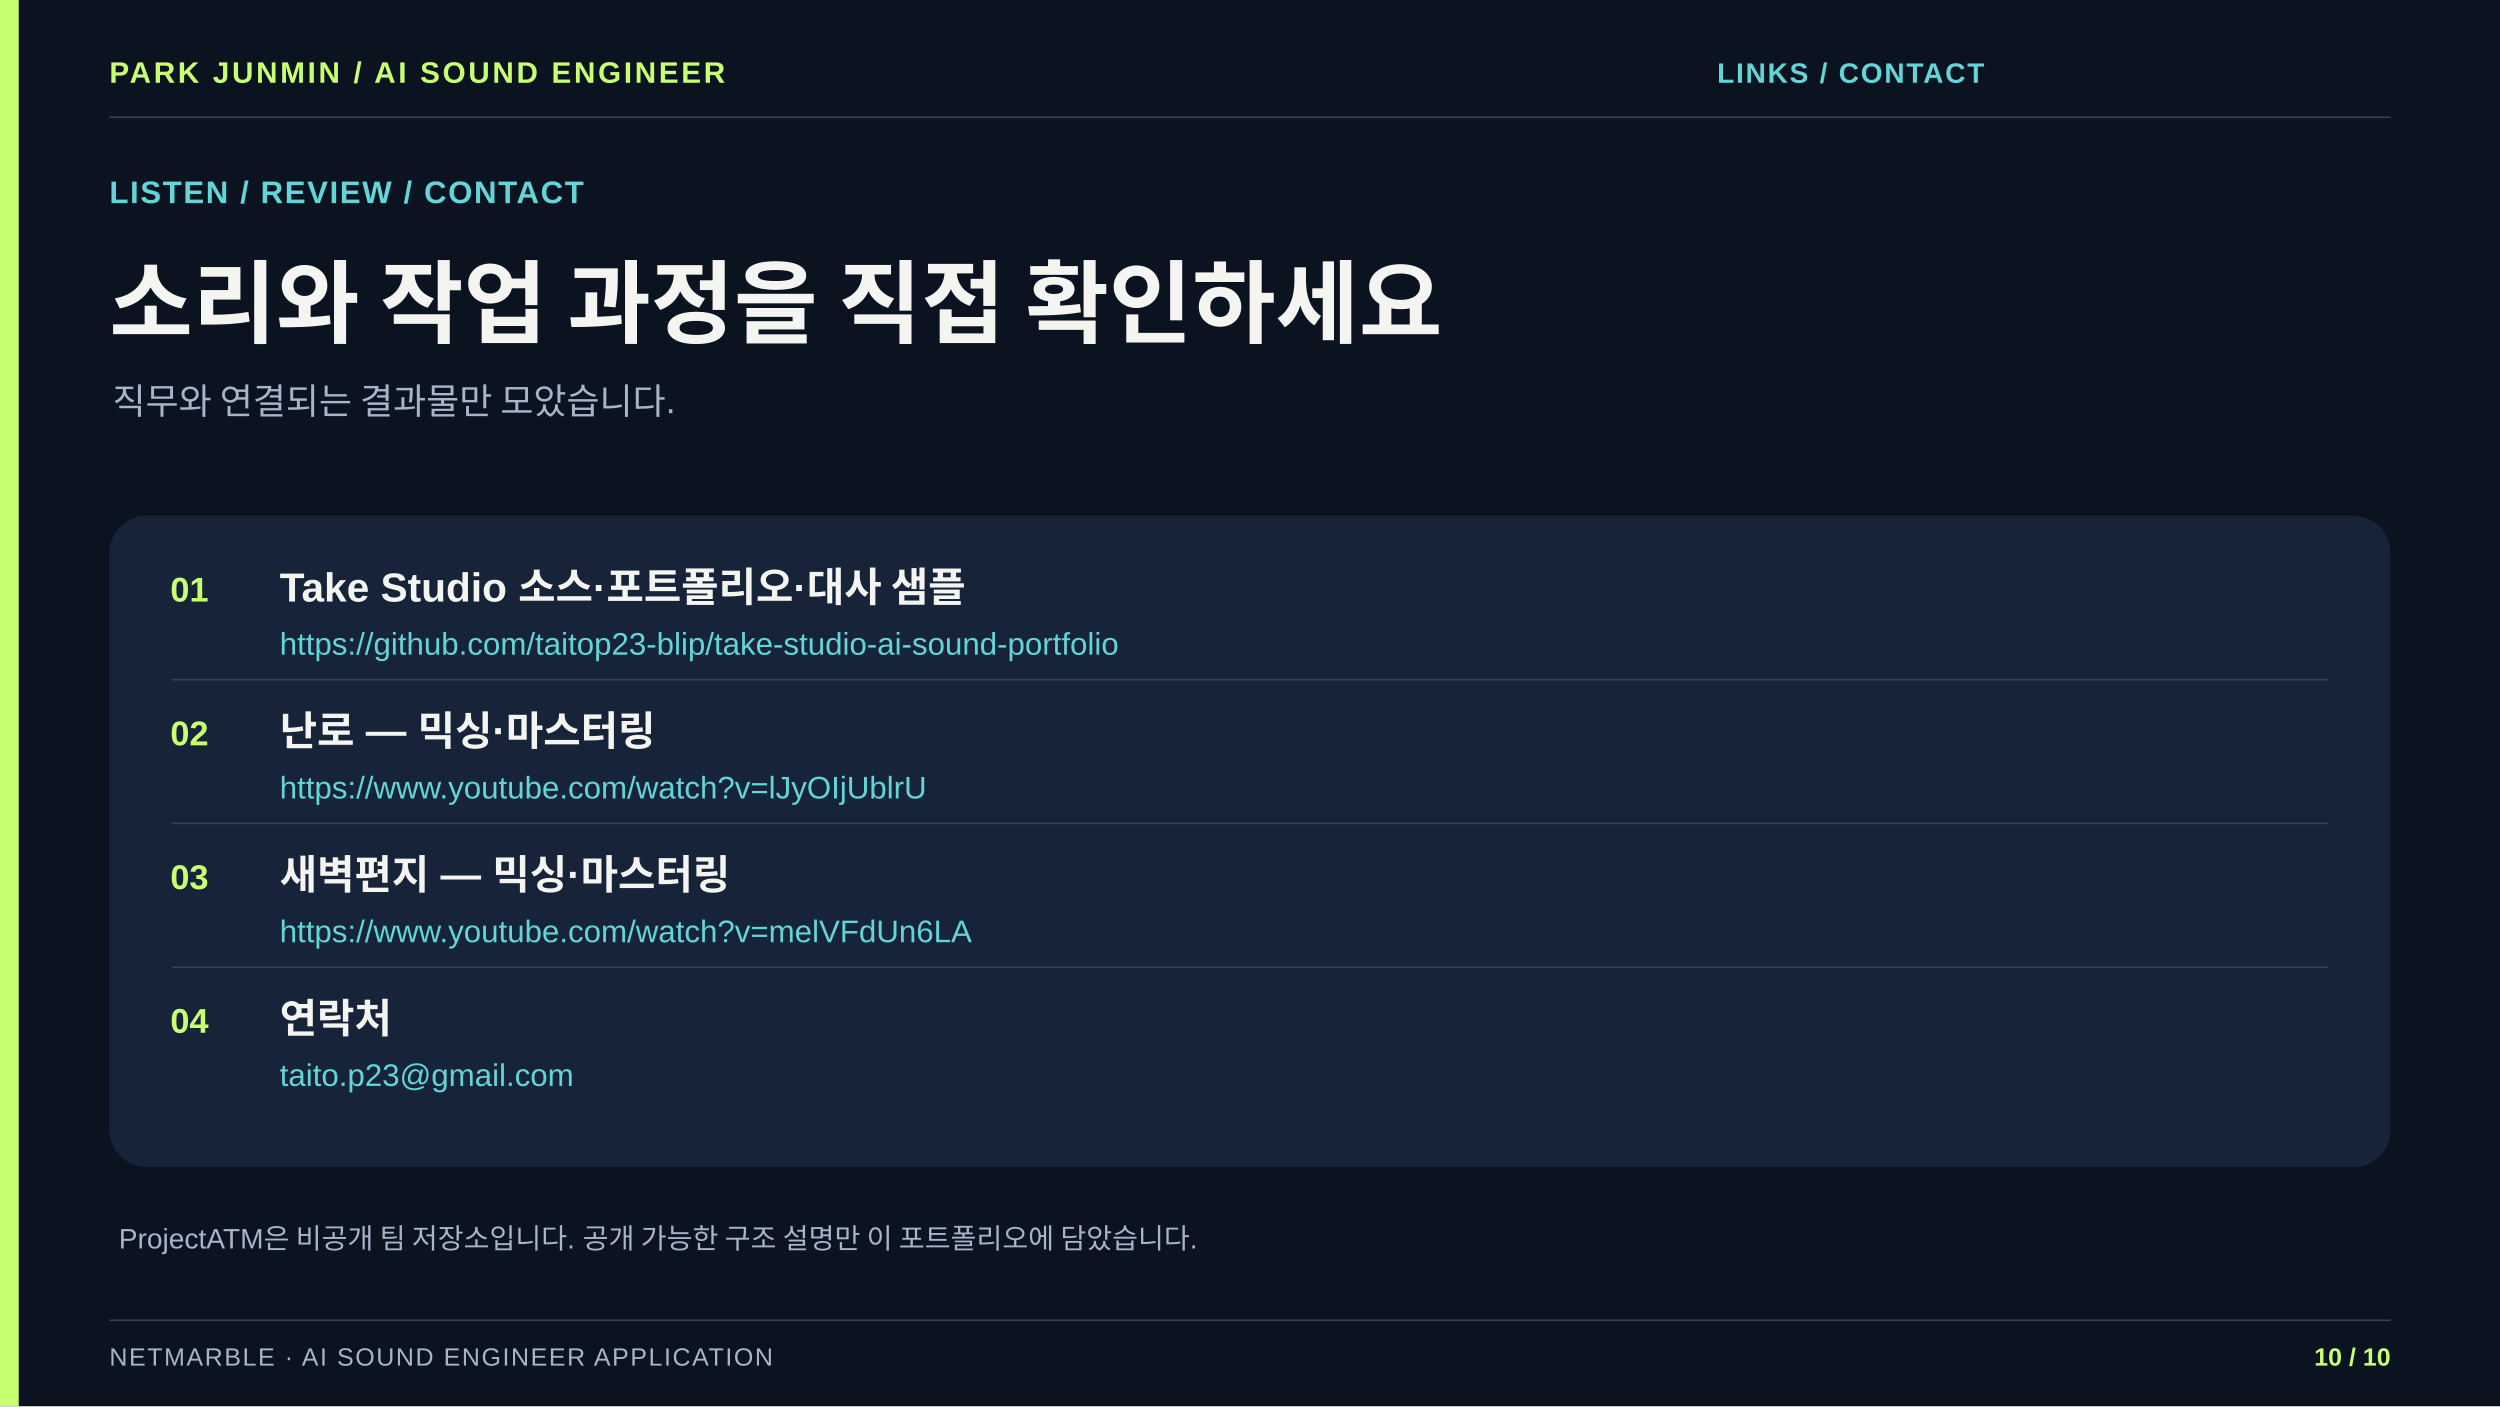
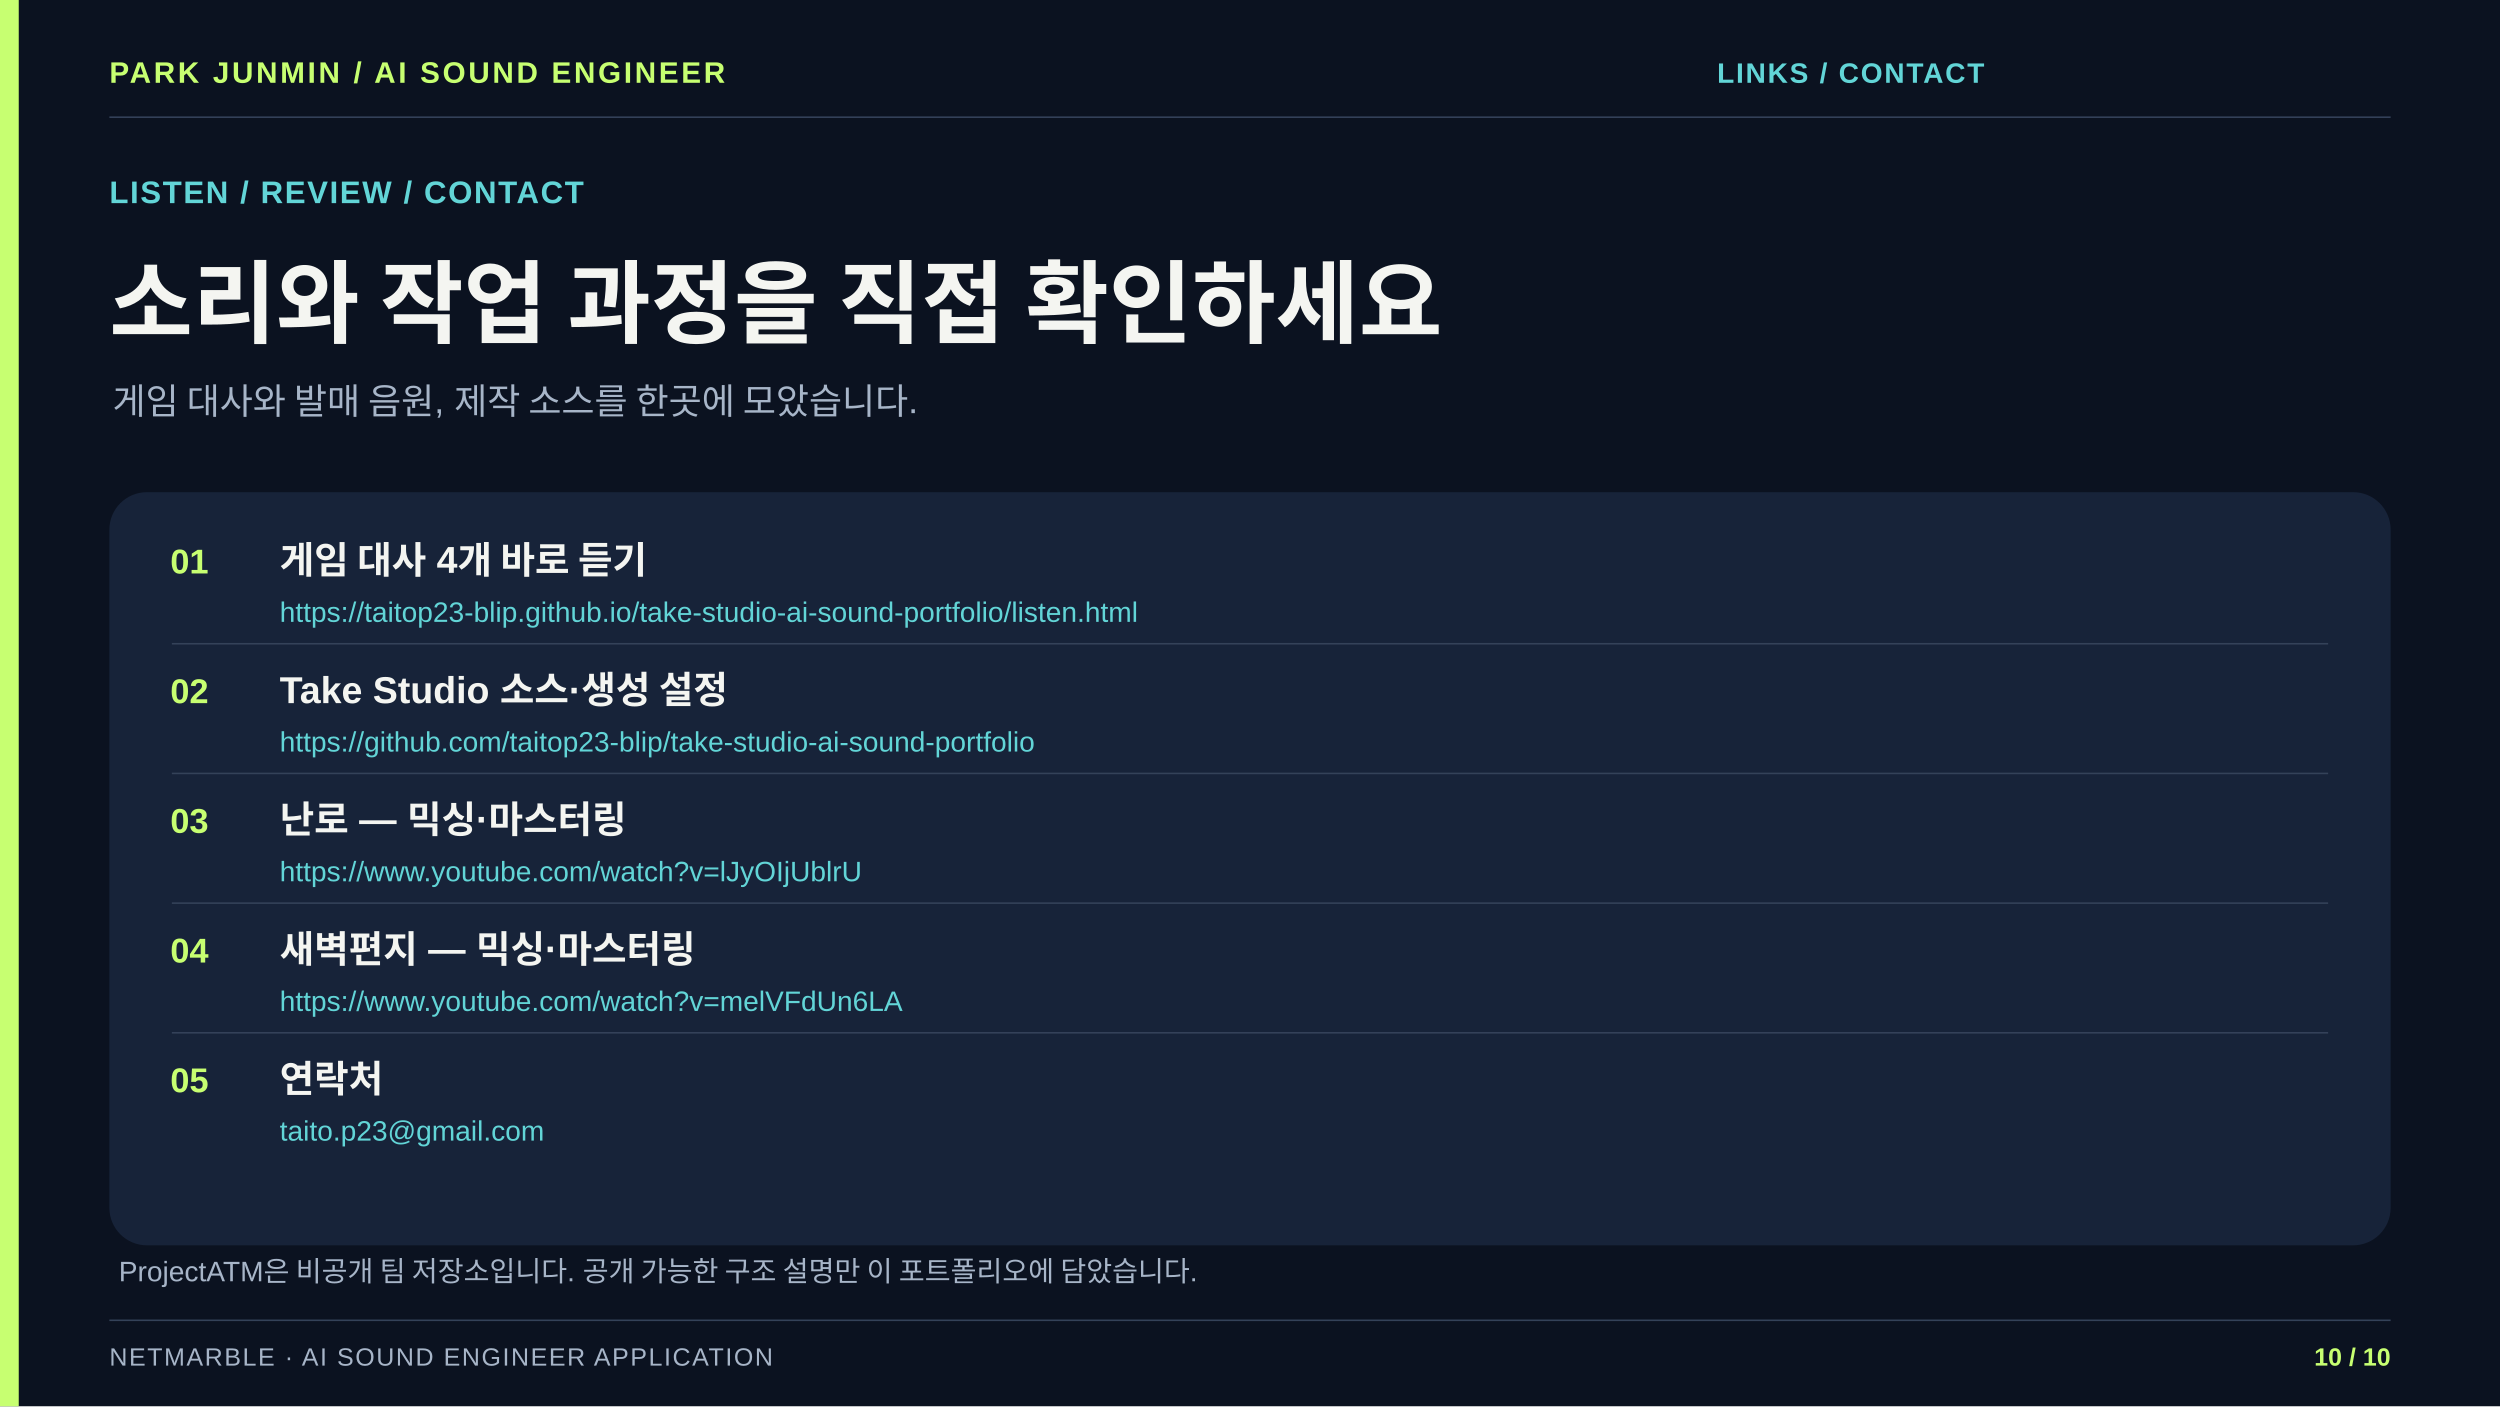
<svg xmlns="http://www.w3.org/2000/svg" width="1600" height="900" viewBox="0 0 1600 900">
  <rect x="0" y="0" width="1600" height="900" rx="0" fill="#0B1220" />
  <rect x="0" y="0" width="12" height="900" rx="0" fill="#C7FF71" />
  <text x="70" y="53" fill="#C7FF71" font-family="Malgun Gothic, Apple SD Gothic Neo, Noto Sans KR, Arial, sans-serif" font-size="19" font-weight="700" text-anchor="start" letter-spacing="1.7">PARK JUNMIN  /  AI SOUND ENGINEER</text>
  <text x="1270" y="53" fill="#62D5D7" font-family="Malgun Gothic, Apple SD Gothic Neo, Noto Sans KR, Arial, sans-serif" font-size="18" font-weight="700" text-anchor="end" letter-spacing="1.1">LINKS / CONTACT</text>
  <line x1="70" y1="75" x2="1530" y2="75" stroke="#344259" stroke-width="1" />
  <line x1="70" y1="845" x2="1530" y2="845" stroke="#344259" stroke-width="1" />
  <text x="70" y="874" fill="#A7B5C8" font-family="Malgun Gothic, Apple SD Gothic Neo, Noto Sans KR, Arial, sans-serif" font-size="16" font-weight="500" text-anchor="start" letter-spacing="1.0">NETMARBLE  ·  AI SOUND ENGINEER APPLICATION</text>
  <text x="1530" y="874" fill="#C7FF71" font-family="Malgun Gothic, Apple SD Gothic Neo, Noto Sans KR, Arial, sans-serif" font-size="16" font-weight="700" text-anchor="end" letter-spacing="0">10 / 10</text>
  <text x="70" y="130" fill="#62D5D7" font-family="Malgun Gothic, Apple SD Gothic Neo, Noto Sans KR, Arial, sans-serif" font-size="20" font-weight="700" text-anchor="start" letter-spacing="1">LISTEN  /  REVIEW  /  CONTACT</text>
  <text x="70" y="215" fill="#F4F5F1" font-family="Malgun Gothic, Apple SD Gothic Neo, Noto Sans KR, Arial, sans-serif" font-size="58" font-weight="700" text-anchor="start" letter-spacing="0">소리와 작업 과정을 직접 확인하세요</text>
-   <text x="72" y="265" fill="#A7B5C8" font-family="Malgun Gothic, Apple SD Gothic Neo, Noto Sans KR, Arial, sans-serif" font-size="23" font-weight="400" text-anchor="start" letter-spacing="0">직무와 연결되는 결과물만 모았습니다.</text>
-   <rect x="70" y="330" width="1460" height="417" rx="24" fill="#172339" />
-   <text x="109" y="385" fill="#C7FF71" font-family="Malgun Gothic, Apple SD Gothic Neo, Noto Sans KR, Arial, sans-serif" font-size="22" font-weight="700" text-anchor="start" letter-spacing="0">01</text>
-   <text x="179" y="385" fill="#F4F5F1" font-family="Malgun Gothic, Apple SD Gothic Neo, Noto Sans KR, Arial, sans-serif" font-size="26" font-weight="700" text-anchor="start" letter-spacing="0">Take Studio 소스·포트폴리오·대사 샘플</text>
-   <text x="179" y="419" fill="#62D5D7" font-family="Malgun Gothic, Apple SD Gothic Neo, Noto Sans KR, Arial, sans-serif" font-size="20" font-weight="400" text-anchor="start" letter-spacing="0">https://github.com/taitop23-blip/take-studio-ai-sound-portfolio</text>
-   <line x1="110" y1="435" x2="1490" y2="435" stroke="#344259" stroke-width="1" />
-   <text x="109" y="477" fill="#C7FF71" font-family="Malgun Gothic, Apple SD Gothic Neo, Noto Sans KR, Arial, sans-serif" font-size="22" font-weight="700" text-anchor="start" letter-spacing="0">02</text>
-   <text x="179" y="477" fill="#F4F5F1" font-family="Malgun Gothic, Apple SD Gothic Neo, Noto Sans KR, Arial, sans-serif" font-size="26" font-weight="700" text-anchor="start" letter-spacing="0">난로 — 믹싱·마스터링</text>
-   <text x="179" y="511" fill="#62D5D7" font-family="Malgun Gothic, Apple SD Gothic Neo, Noto Sans KR, Arial, sans-serif" font-size="20" font-weight="400" text-anchor="start" letter-spacing="0">https://www.youtube.com/watch?v=lJyOIjUblrU</text>
-   <line x1="110" y1="527" x2="1490" y2="527" stroke="#344259" stroke-width="1" />
-   <text x="109" y="569" fill="#C7FF71" font-family="Malgun Gothic, Apple SD Gothic Neo, Noto Sans KR, Arial, sans-serif" font-size="22" font-weight="700" text-anchor="start" letter-spacing="0">03</text>
-   <text x="179" y="569" fill="#F4F5F1" font-family="Malgun Gothic, Apple SD Gothic Neo, Noto Sans KR, Arial, sans-serif" font-size="26" font-weight="700" text-anchor="start" letter-spacing="0">새벽편지 — 믹싱·마스터링</text>
-   <text x="179" y="603" fill="#62D5D7" font-family="Malgun Gothic, Apple SD Gothic Neo, Noto Sans KR, Arial, sans-serif" font-size="20" font-weight="400" text-anchor="start" letter-spacing="0">https://www.youtube.com/watch?v=melVFdUn6LA</text>
-   <line x1="110" y1="619" x2="1490" y2="619" stroke="#344259" stroke-width="1" />
-   <text x="109" y="661" fill="#C7FF71" font-family="Malgun Gothic, Apple SD Gothic Neo, Noto Sans KR, Arial, sans-serif" font-size="22" font-weight="700" text-anchor="start" letter-spacing="0">04</text>
-   <text x="179" y="661" fill="#F4F5F1" font-family="Malgun Gothic, Apple SD Gothic Neo, Noto Sans KR, Arial, sans-serif" font-size="26" font-weight="700" text-anchor="start" letter-spacing="0">연락처</text>
-   <text x="179" y="695" fill="#62D5D7" font-family="Malgun Gothic, Apple SD Gothic Neo, Noto Sans KR, Arial, sans-serif" font-size="20" font-weight="400" text-anchor="start" letter-spacing="0">taito.p23@gmail.com</text>
-   <text x="76" y="799" fill="#A7B5C8" font-family="Malgun Gothic, Apple SD Gothic Neo, Noto Sans KR, Arial, sans-serif" font-size="18" font-weight="400" text-anchor="start" letter-spacing="0">ProjectATM은 비공개 팀 저장소입니다. 공개 가능한 구조 설명만 이 포트폴리오에 담았습니다.</text>
+   <text x="72" y="265" fill="#A7B5C8" font-family="Malgun Gothic, Apple SD Gothic Neo, Noto Sans KR, Arial, sans-serif" font-size="23" font-weight="400" text-anchor="start" letter-spacing="0">게임 대사와 발매 음원, 제작 소스를 한곳에 모았습니다.</text>
+   <rect x="70" y="315" width="1460" height="482" rx="24" fill="#172339" />
+   <text x="109" y="367" fill="#C7FF71" font-family="Malgun Gothic, Apple SD Gothic Neo, Noto Sans KR, Arial, sans-serif" font-size="22" font-weight="700" text-anchor="start" letter-spacing="0">01</text>
+   <text x="179" y="367" fill="#F4F5F1" font-family="Malgun Gothic, Apple SD Gothic Neo, Noto Sans KR, Arial, sans-serif" font-size="24" font-weight="700" text-anchor="start" letter-spacing="0">게임 대사 4개 바로 듣기</text>
+   <text x="179" y="398" fill="#62D5D7" font-family="Malgun Gothic, Apple SD Gothic Neo, Noto Sans KR, Arial, sans-serif" font-size="18" font-weight="400" text-anchor="start" letter-spacing="0">https://taitop23-blip.github.io/take-studio-ai-sound-portfolio/listen.html</text>
+   <line x1="110" y1="412" x2="1490" y2="412" stroke="#344259" stroke-width="1" />
+   <text x="109" y="450" fill="#C7FF71" font-family="Malgun Gothic, Apple SD Gothic Neo, Noto Sans KR, Arial, sans-serif" font-size="22" font-weight="700" text-anchor="start" letter-spacing="0">02</text>
+   <text x="179" y="450" fill="#F4F5F1" font-family="Malgun Gothic, Apple SD Gothic Neo, Noto Sans KR, Arial, sans-serif" font-size="24" font-weight="700" text-anchor="start" letter-spacing="0">Take Studio 소스·생성 설정</text>
+   <text x="179" y="481" fill="#62D5D7" font-family="Malgun Gothic, Apple SD Gothic Neo, Noto Sans KR, Arial, sans-serif" font-size="18" font-weight="400" text-anchor="start" letter-spacing="0">https://github.com/taitop23-blip/take-studio-ai-sound-portfolio</text>
+   <line x1="110" y1="495" x2="1490" y2="495" stroke="#344259" stroke-width="1" />
+   <text x="109" y="533" fill="#C7FF71" font-family="Malgun Gothic, Apple SD Gothic Neo, Noto Sans KR, Arial, sans-serif" font-size="22" font-weight="700" text-anchor="start" letter-spacing="0">03</text>
+   <text x="179" y="533" fill="#F4F5F1" font-family="Malgun Gothic, Apple SD Gothic Neo, Noto Sans KR, Arial, sans-serif" font-size="24" font-weight="700" text-anchor="start" letter-spacing="0">난로 — 믹싱·마스터링</text>
+   <text x="179" y="564" fill="#62D5D7" font-family="Malgun Gothic, Apple SD Gothic Neo, Noto Sans KR, Arial, sans-serif" font-size="18" font-weight="400" text-anchor="start" letter-spacing="0">https://www.youtube.com/watch?v=lJyOIjUblrU</text>
+   <line x1="110" y1="578" x2="1490" y2="578" stroke="#344259" stroke-width="1" />
+   <text x="109" y="616" fill="#C7FF71" font-family="Malgun Gothic, Apple SD Gothic Neo, Noto Sans KR, Arial, sans-serif" font-size="22" font-weight="700" text-anchor="start" letter-spacing="0">04</text>
+   <text x="179" y="616" fill="#F4F5F1" font-family="Malgun Gothic, Apple SD Gothic Neo, Noto Sans KR, Arial, sans-serif" font-size="24" font-weight="700" text-anchor="start" letter-spacing="0">새벽편지 — 믹싱·마스터링</text>
+   <text x="179" y="647" fill="#62D5D7" font-family="Malgun Gothic, Apple SD Gothic Neo, Noto Sans KR, Arial, sans-serif" font-size="18" font-weight="400" text-anchor="start" letter-spacing="0">https://www.youtube.com/watch?v=melVFdUn6LA</text>
+   <line x1="110" y1="661" x2="1490" y2="661" stroke="#344259" stroke-width="1" />
+   <text x="109" y="699" fill="#C7FF71" font-family="Malgun Gothic, Apple SD Gothic Neo, Noto Sans KR, Arial, sans-serif" font-size="22" font-weight="700" text-anchor="start" letter-spacing="0">05</text>
+   <text x="179" y="699" fill="#F4F5F1" font-family="Malgun Gothic, Apple SD Gothic Neo, Noto Sans KR, Arial, sans-serif" font-size="24" font-weight="700" text-anchor="start" letter-spacing="0">연락처</text>
+   <text x="179" y="730" fill="#62D5D7" font-family="Malgun Gothic, Apple SD Gothic Neo, Noto Sans KR, Arial, sans-serif" font-size="18" font-weight="400" text-anchor="start" letter-spacing="0">taito.p23@gmail.com</text>
+   <text x="76" y="820" fill="#A7B5C8" font-family="Malgun Gothic, Apple SD Gothic Neo, Noto Sans KR, Arial, sans-serif" font-size="18" font-weight="400" text-anchor="start" letter-spacing="0">ProjectATM은 비공개 팀 저장소입니다. 공개 가능한 구조 설명만 이 포트폴리오에 담았습니다.</text>
</svg>
